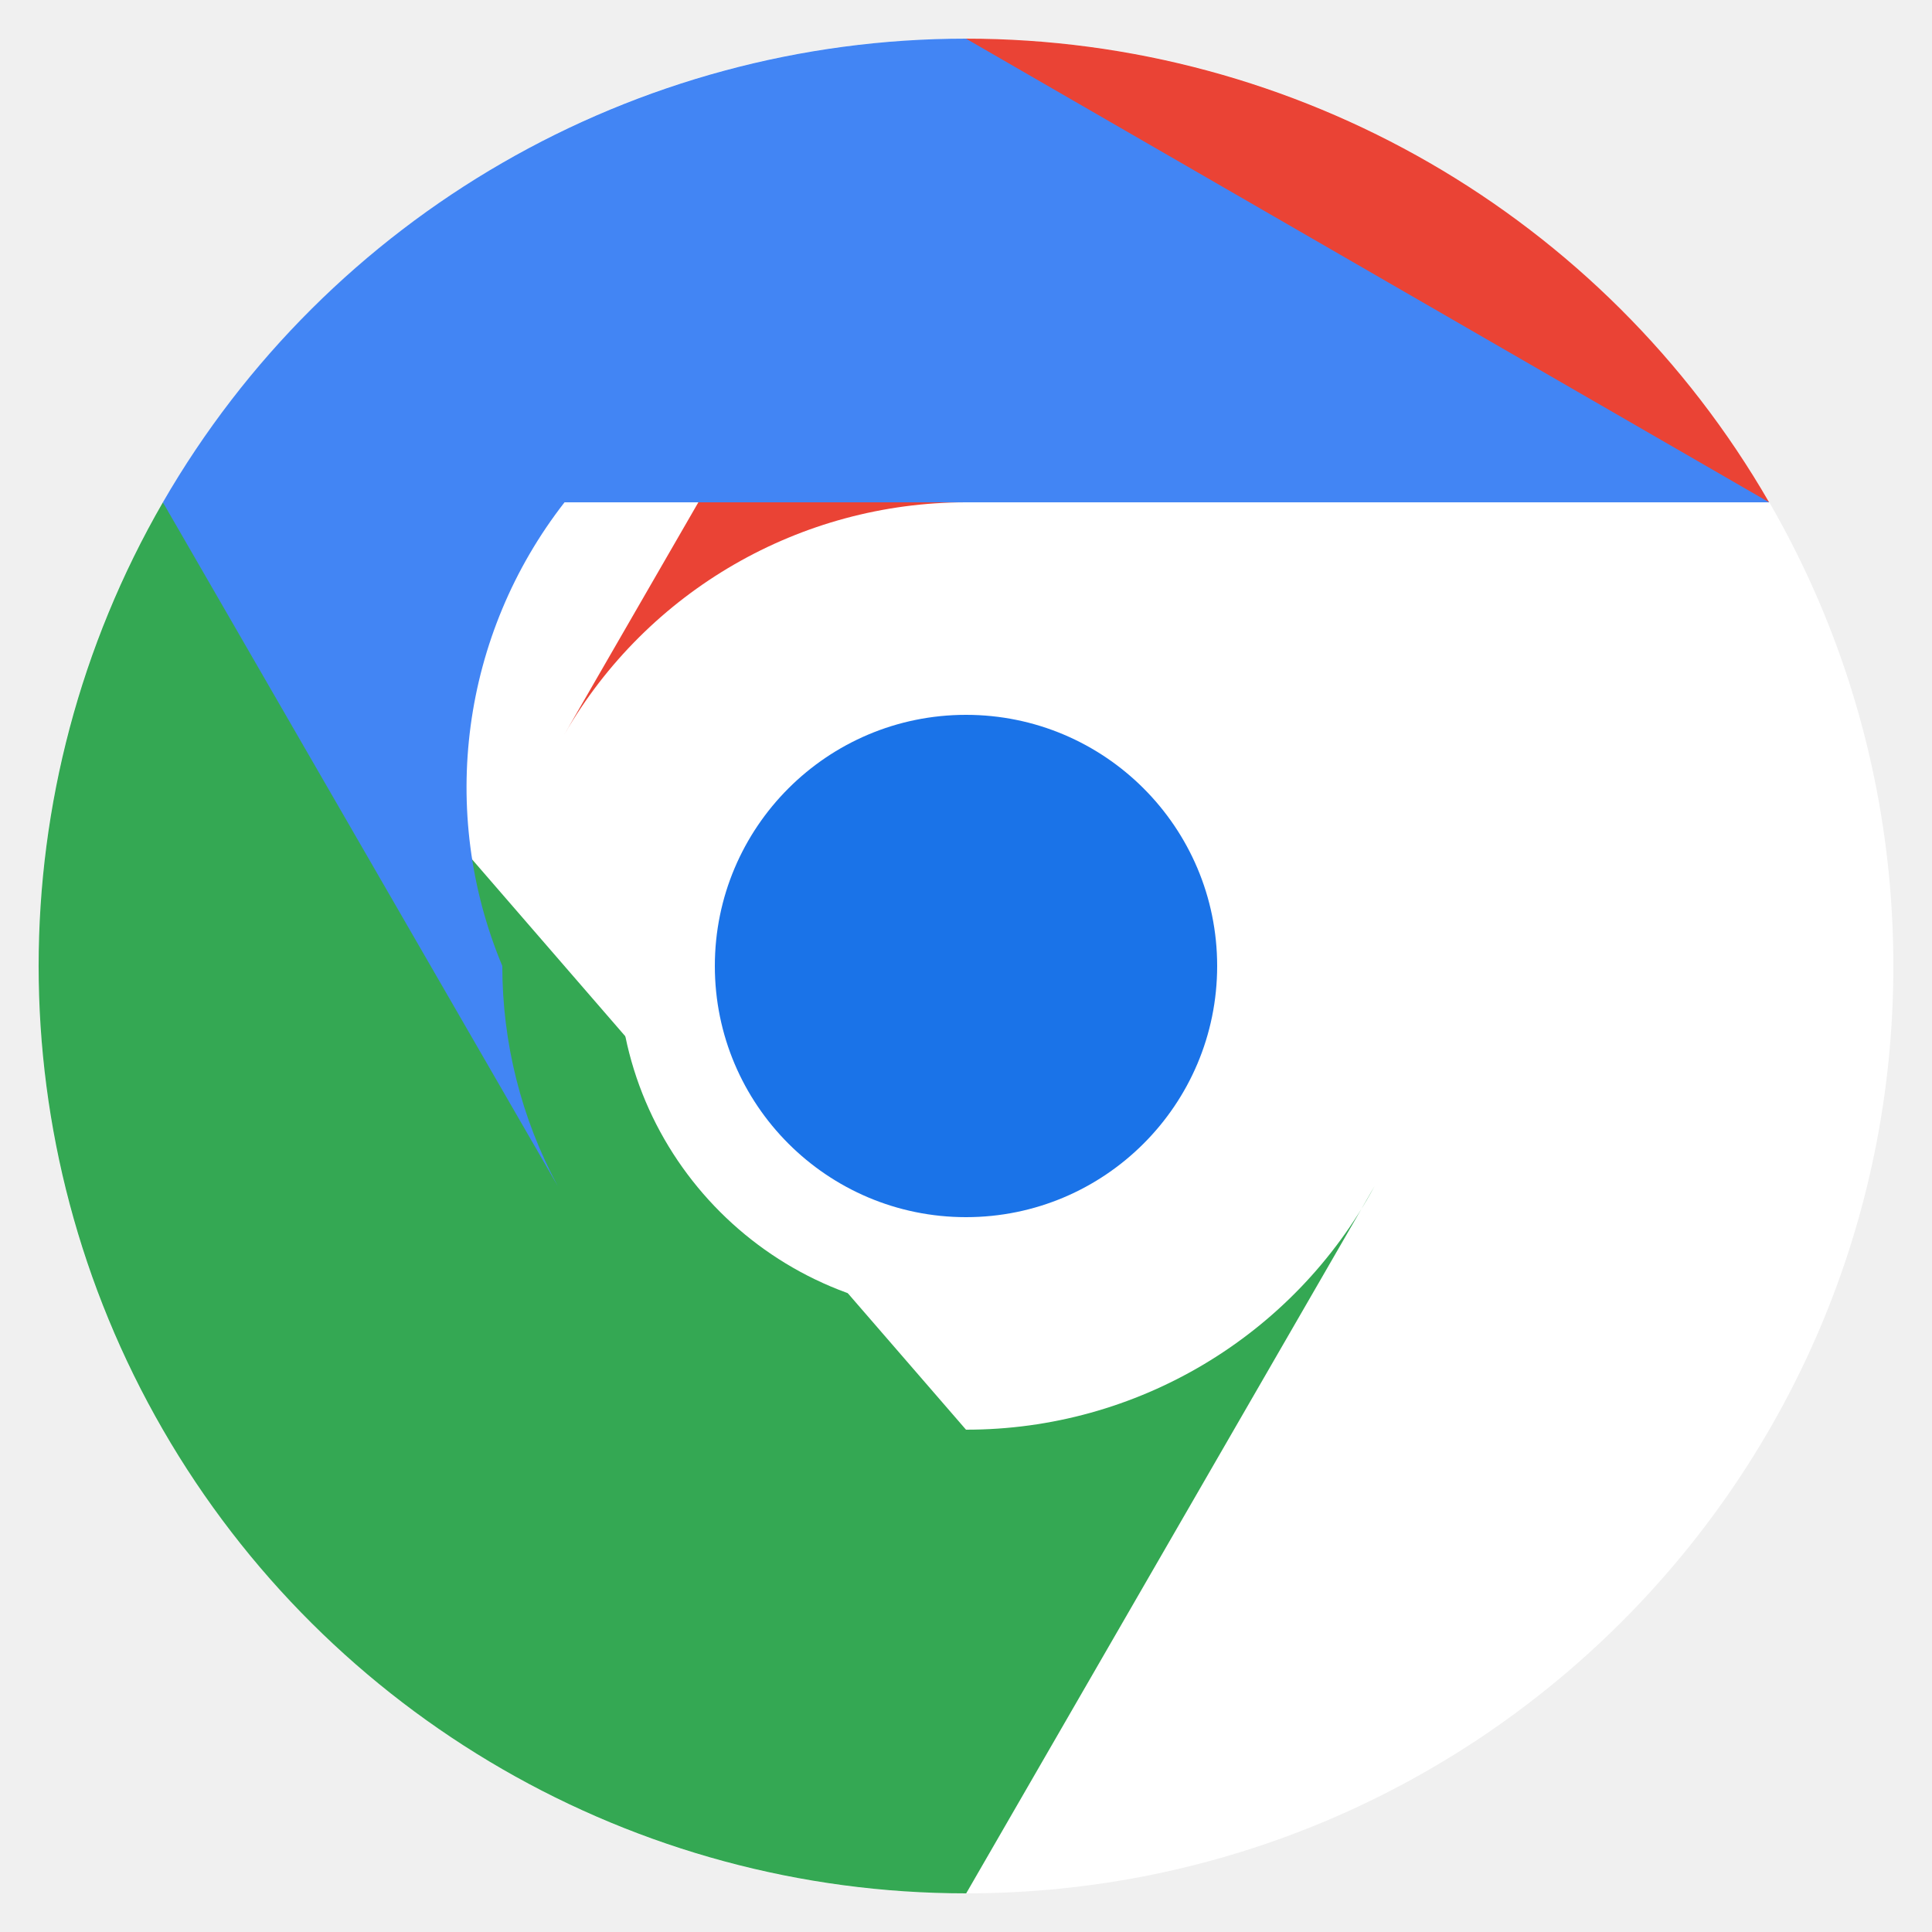
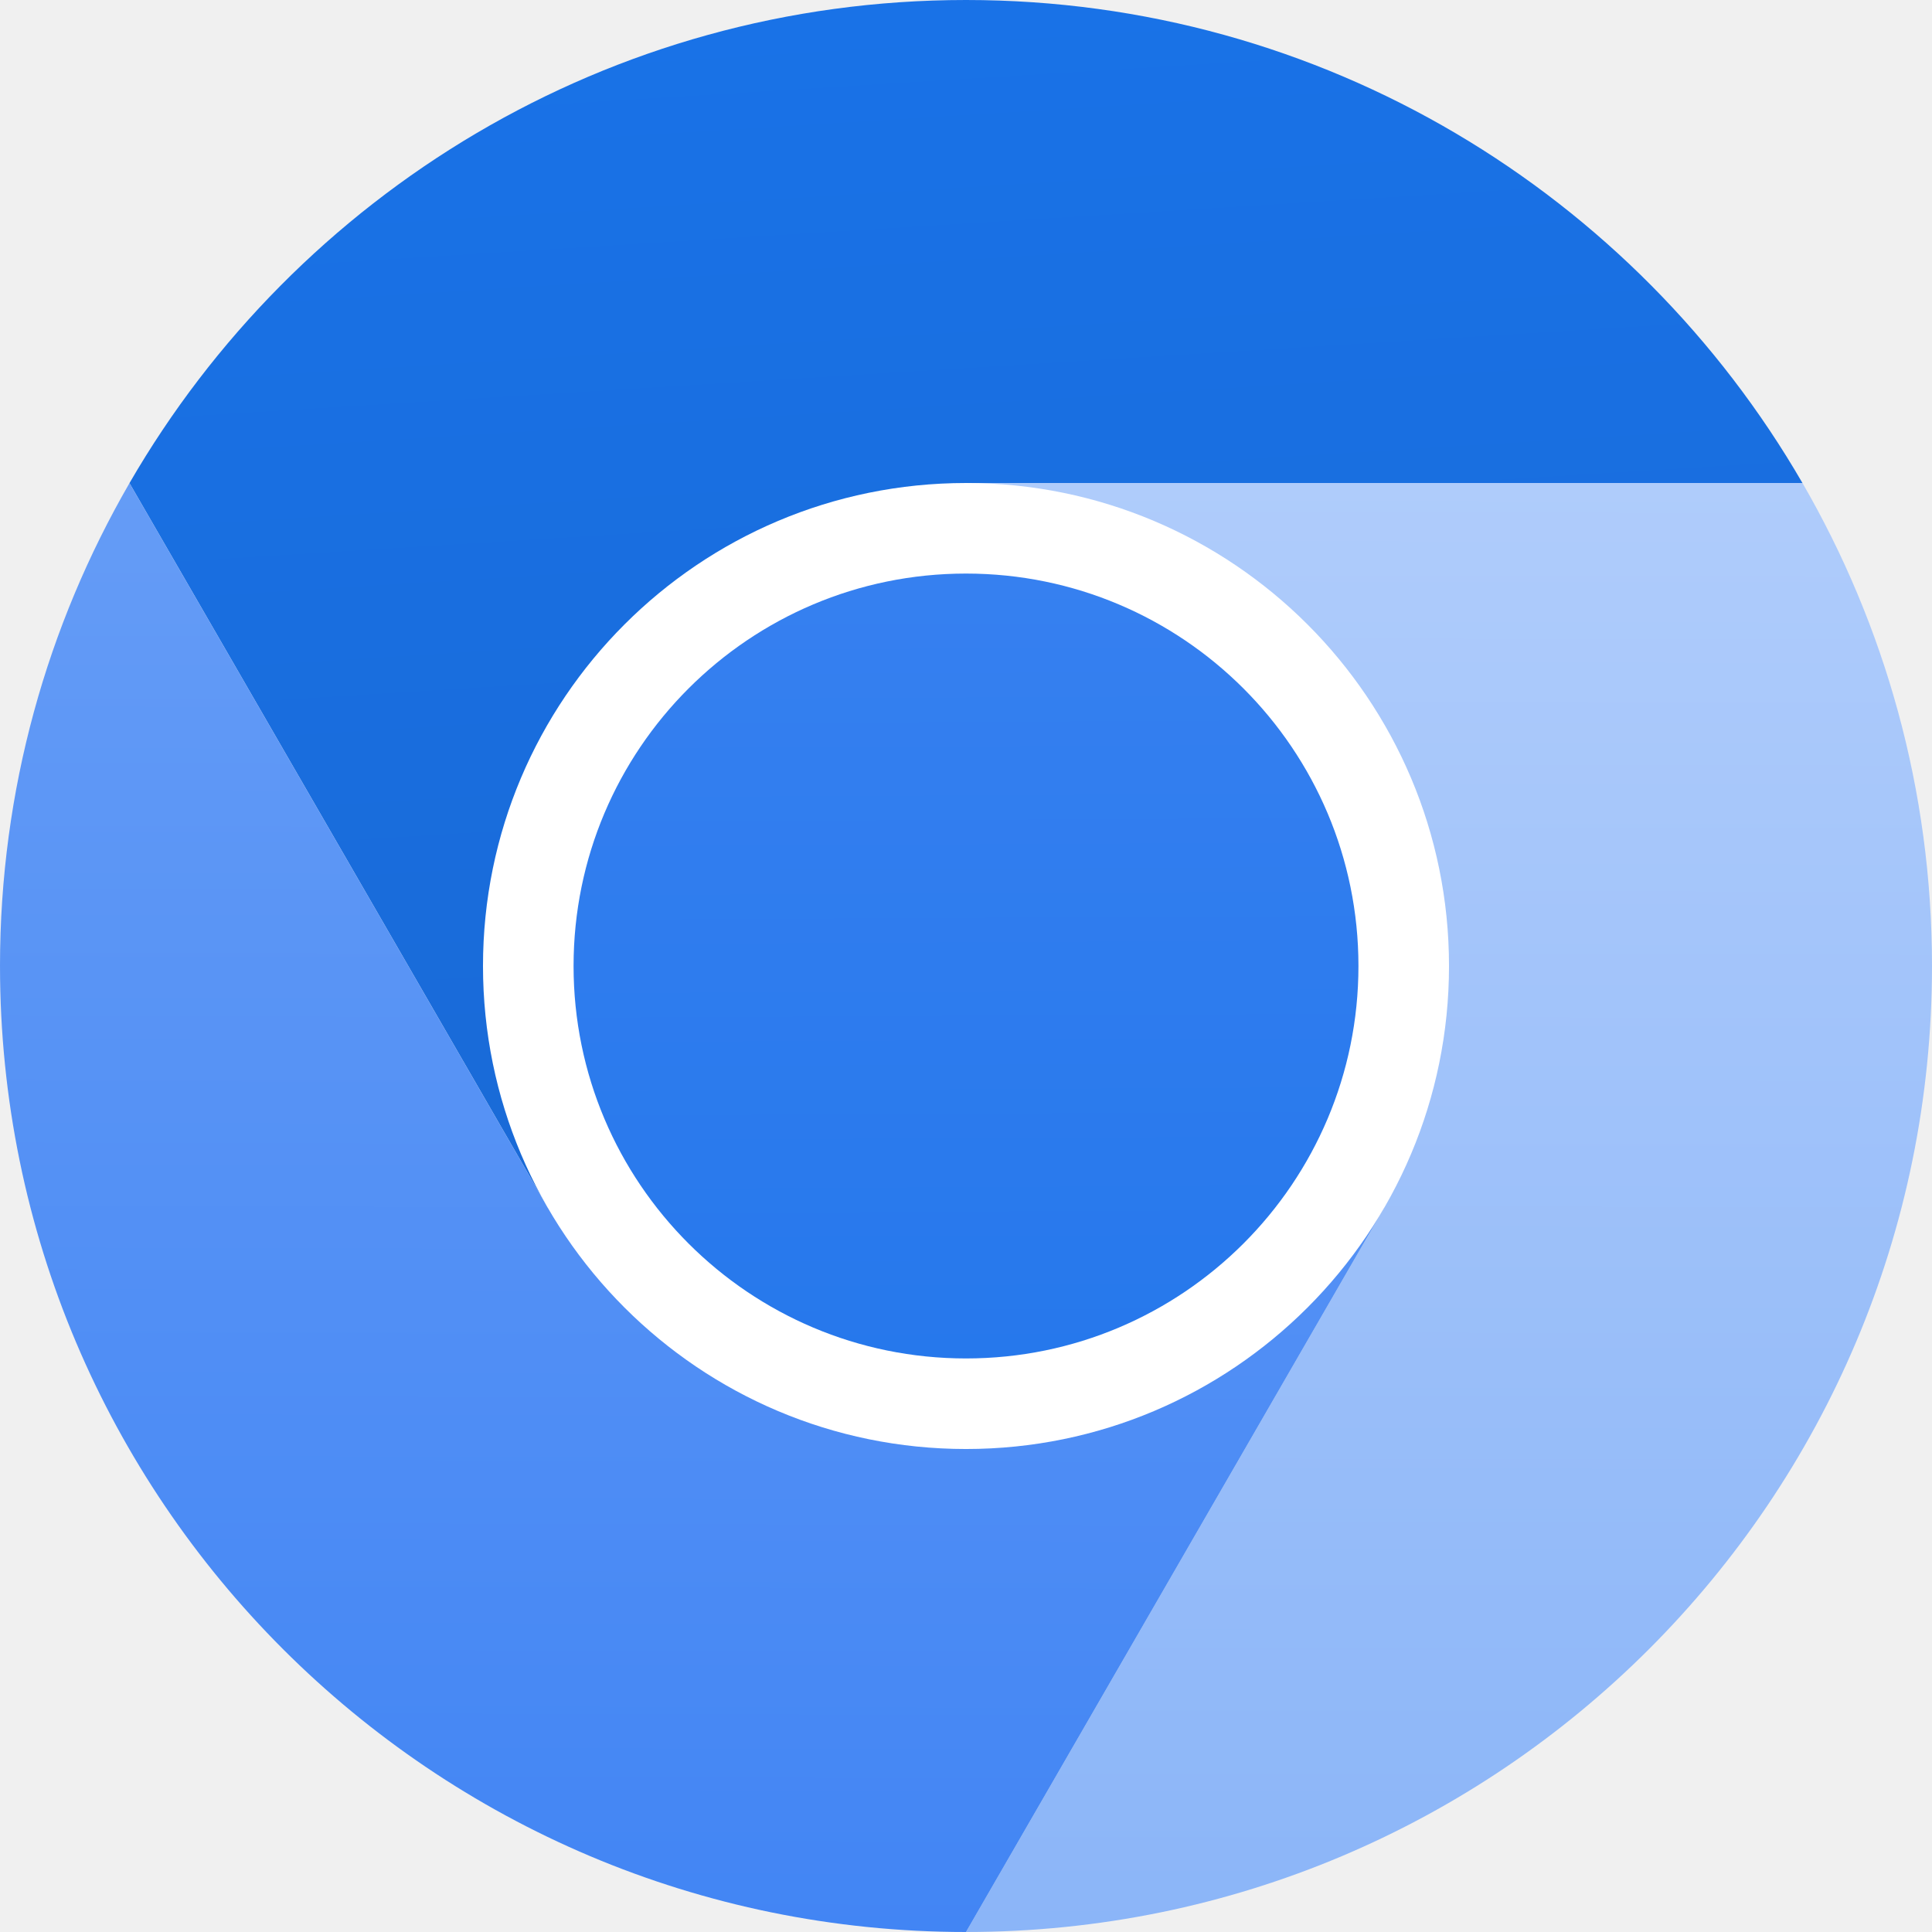
- <svg xmlns="http://www.w3.org/2000/svg" viewBox="0 0 100 100">
-   <circle cx="50" cy="50" r="48" fill="#fff" />
-   <path d="M50 2a48 48 0 0 1 41.57 24H50a24 24 0 0 0-20.78 12z" fill="#EA4335" />
-   <path d="M8.43 26A48 48 0 0 0 50 98a48 48 0 0 0 .01 0l21.14-36.61A24 24 0 0 1 50 74z" fill="#34A853" />
-   <path d="M91.57 26H29.22A24 24 0 0 0 26 50a24 24 0 0 0 2.87 11.39L8.43 26A48 48 0 0 1 50 2z" fill="#4285F4" />
-   <circle cx="50" cy="50" r="18" fill="#fff" />
-   <circle cx="50" cy="50" r="13" fill="#1A73E8" />
+ <svg xmlns="http://www.w3.org/2000/svg" xmlns:xlink="http://www.w3.org/1999/xlink" viewBox="0 0 511.985 511.985">
+   <defs>
+     <linearGradient xlink:href="#a" id="f" x1=".465" x2=".557" y1="-.674" y2=".811" gradientTransform="matrix(231.6258 0 0 231.6247 111.1101 159.9936)" gradientUnits="userSpaceOnUse" />
+     <linearGradient id="a">
+       <stop offset="0" stop-color="#1972e7" />
+       <stop offset="1" stop-color="#1969d5" />
+     </linearGradient>
+     <linearGradient xlink:href="#b" id="e" x1="101.744" x2="101.599" y1="33.726" y2="135.466" gradientTransform="matrix(3.779424 0 0 3.779407 .00151555 .00377865)" gradientUnits="userSpaceOnUse" />
+     <linearGradient id="b" x2="1" gradientTransform="translate(29.399 42.333) scale(61.286)" gradientUnits="userSpaceOnUse">
+       <stop offset="0" stop-color="#afccfb" />
+       <stop offset="1" stop-color="#8bb5f8" />
+     </linearGradient>
+     <linearGradient xlink:href="#c" id="g" x1=".018" x2="1.77" y1="-.512" y2=".499" gradientTransform="matrix(94.93156 164.4269 -164.4276 94.93114 97.55599 173.6108)" gradientUnits="userSpaceOnUse" />
+     <linearGradient id="c" x2="1" gradientTransform="matrix(25.118 43.506 -43.506 25.118 25.812 45.935)" gradientUnits="userSpaceOnUse">
+       <stop offset="0" stop-color="#659cf6" />
+       <stop offset="1" stop-color="#4285f4" />
+     </linearGradient>
+     <linearGradient xlink:href="#d" id="h" x1="67.452" x2="67.733" y1="40.321" y2="95.25" gradientTransform="matrix(3.779424 0 0 3.779407 .00150043 .00377865)" gradientUnits="userSpaceOnUse" />
+     <linearGradient id="d">
+       <stop offset="0" stop-color="#3680f0" />
+       <stop offset="1" stop-color="#2678ec" />
+     </linearGradient>
+   </defs>
+   <path fill="url(#e)" d="m255.993 255.994 110.85 63.997-110.85 191.994c141.381 0 255.992-114.611 255.992-255.991 0-46.642-12.536-90.332-34.331-127.997h-221.663z" />
+   <path fill="url(#f)" d="M255.991 0C161.24 0 78.577 51.513 34.312 128.027l110.828 191.964 110.85-63.997V127.997h221.663C433.382 51.502 350.729 0 255.991 0Z" />
+   <path fill="url(#g)" d="M.002 255.994c0 141.38 114.607 255.991 255.992 255.991l110.85-191.994-110.85-63.997-110.85 63.997L34.315 128.027C12.531 165.682 0 209.356 0 255.991" />
+   <path fill="#fff" d="M383.991 255.994c0 70.69-57.307 127.997-127.998 127.997-70.69 0-127.998-57.307-127.998-127.997 0-70.69 57.307-127.997 127.998-127.997s127.998 57.307 127.998 127.997" />
+   <path fill="url(#h)" d="M359.992 255.994c0 57.436-46.562 103.998-103.998 103.998-57.436 0-103.998-46.562-103.998-103.998 0-57.436 46.562-103.998 103.998-103.998 57.436 0 103.998 46.562 103.998 103.998" />
</svg>
